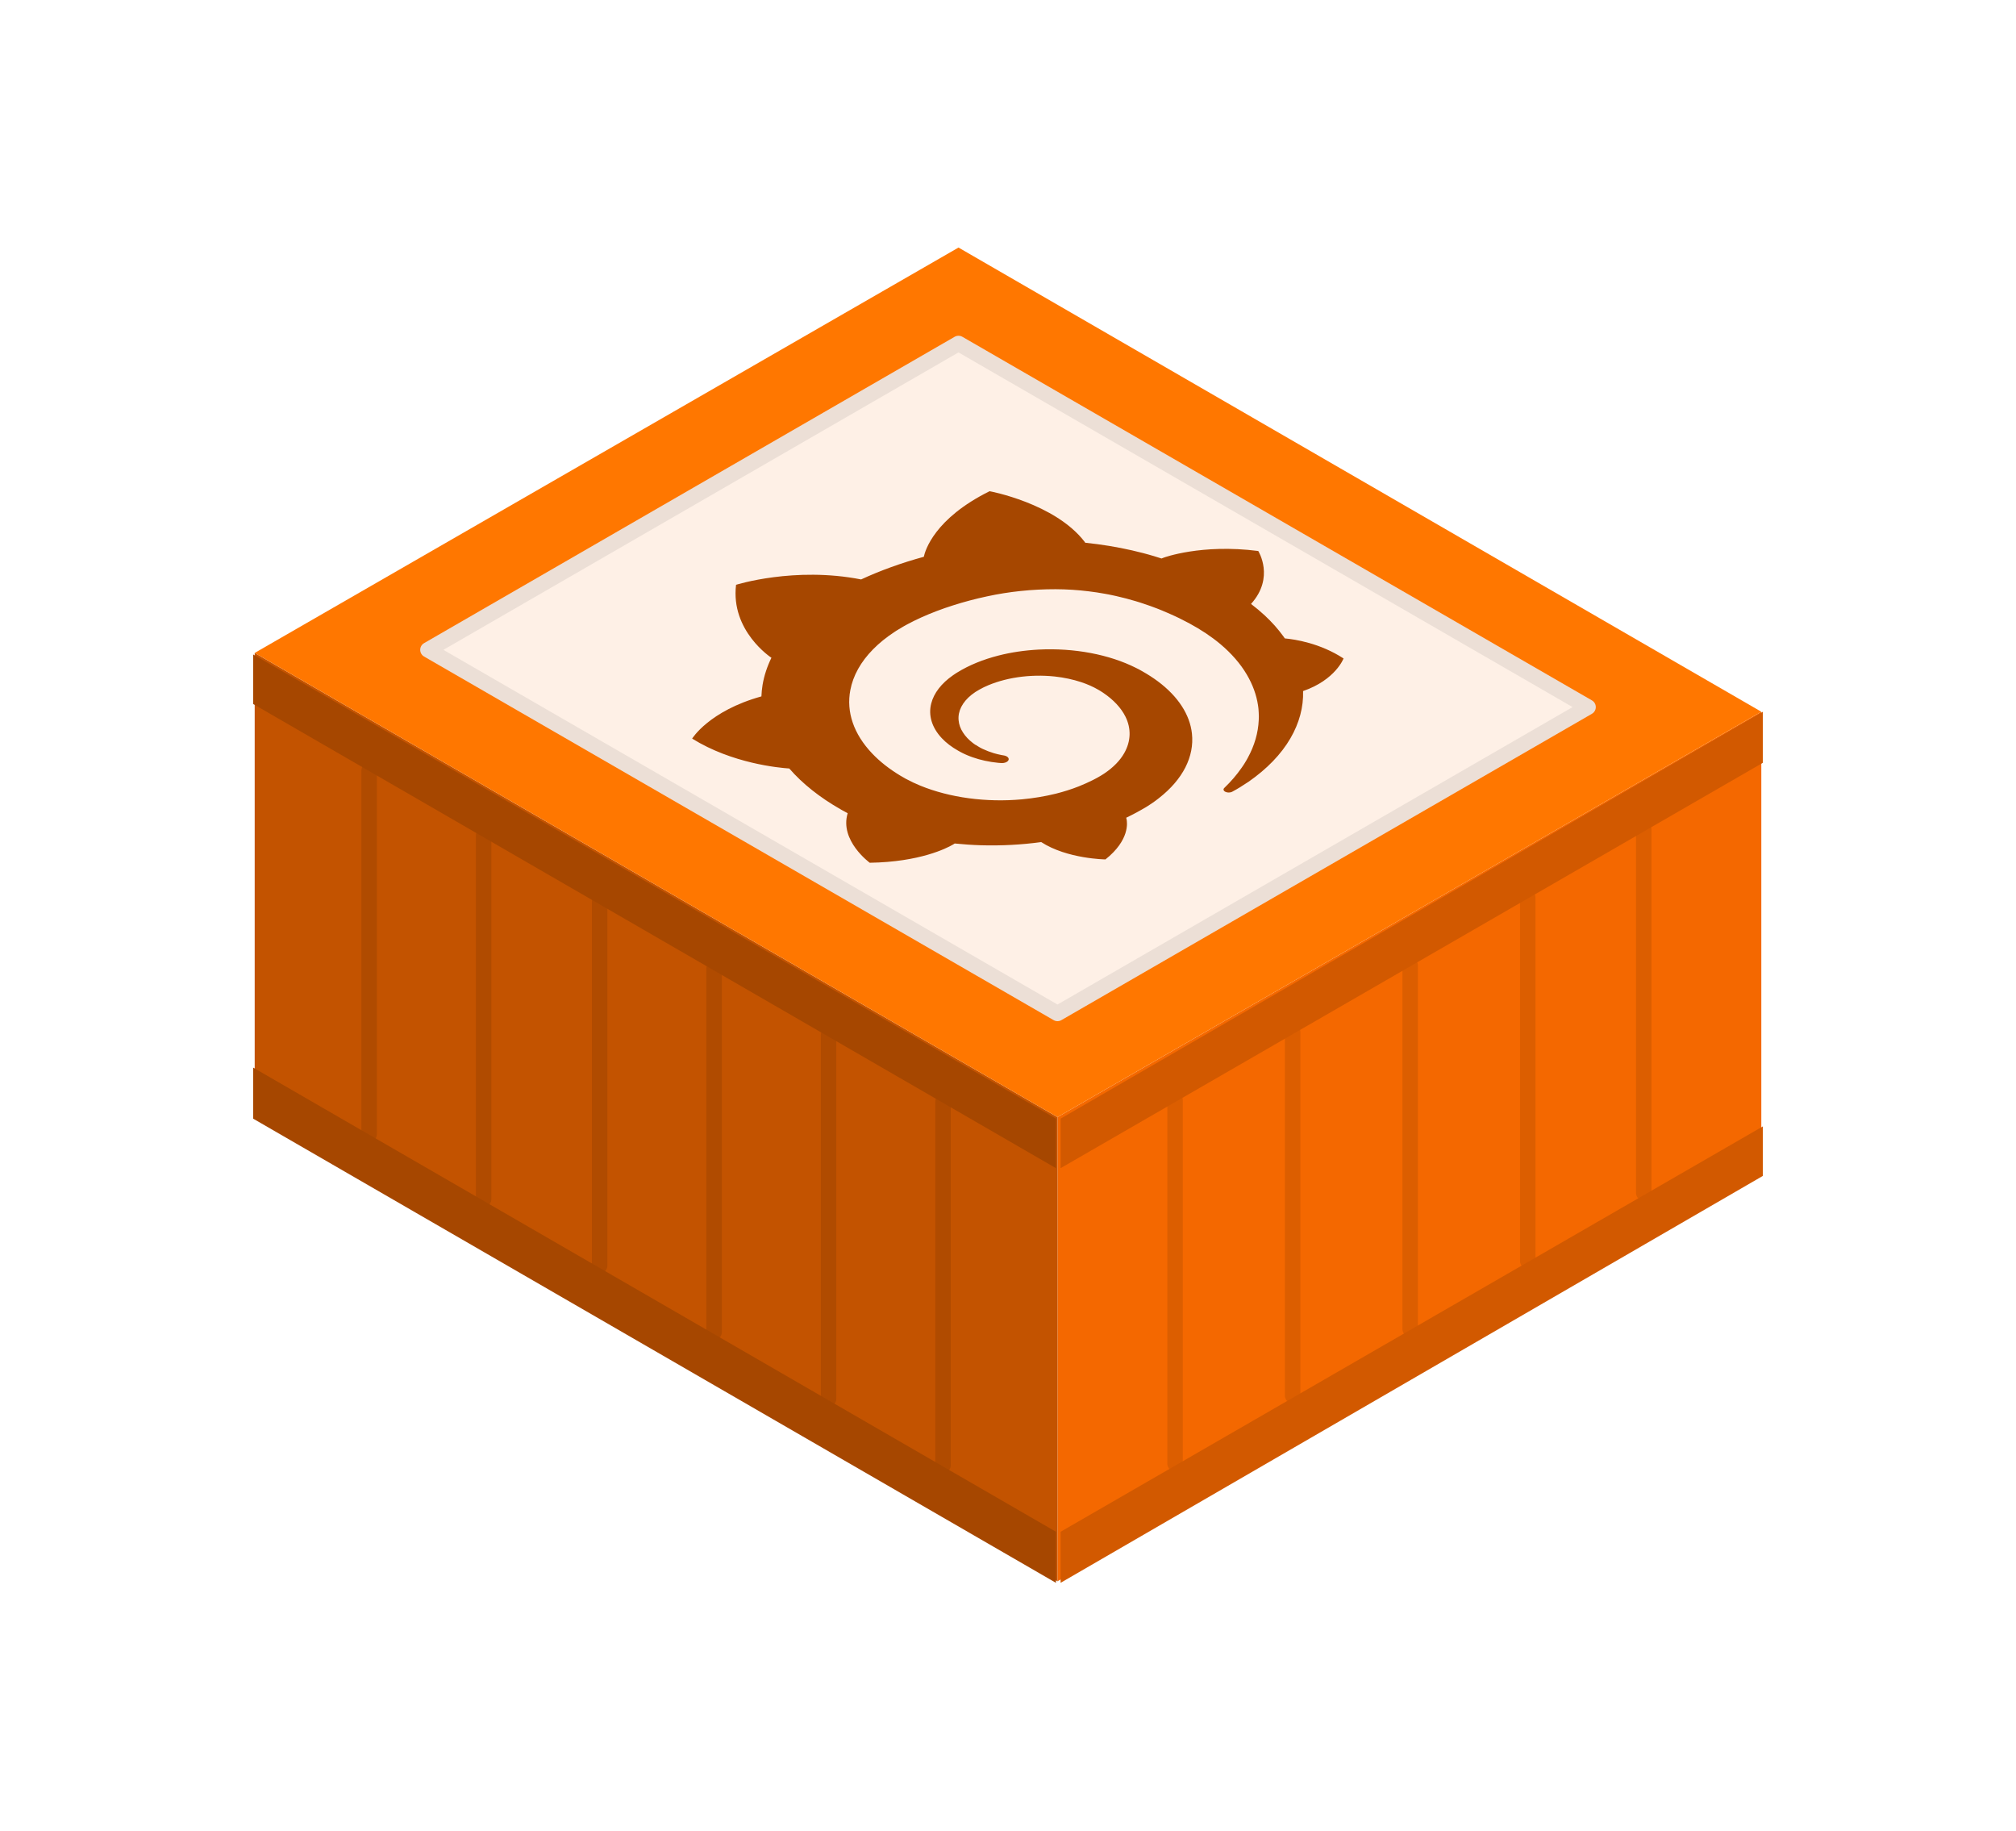
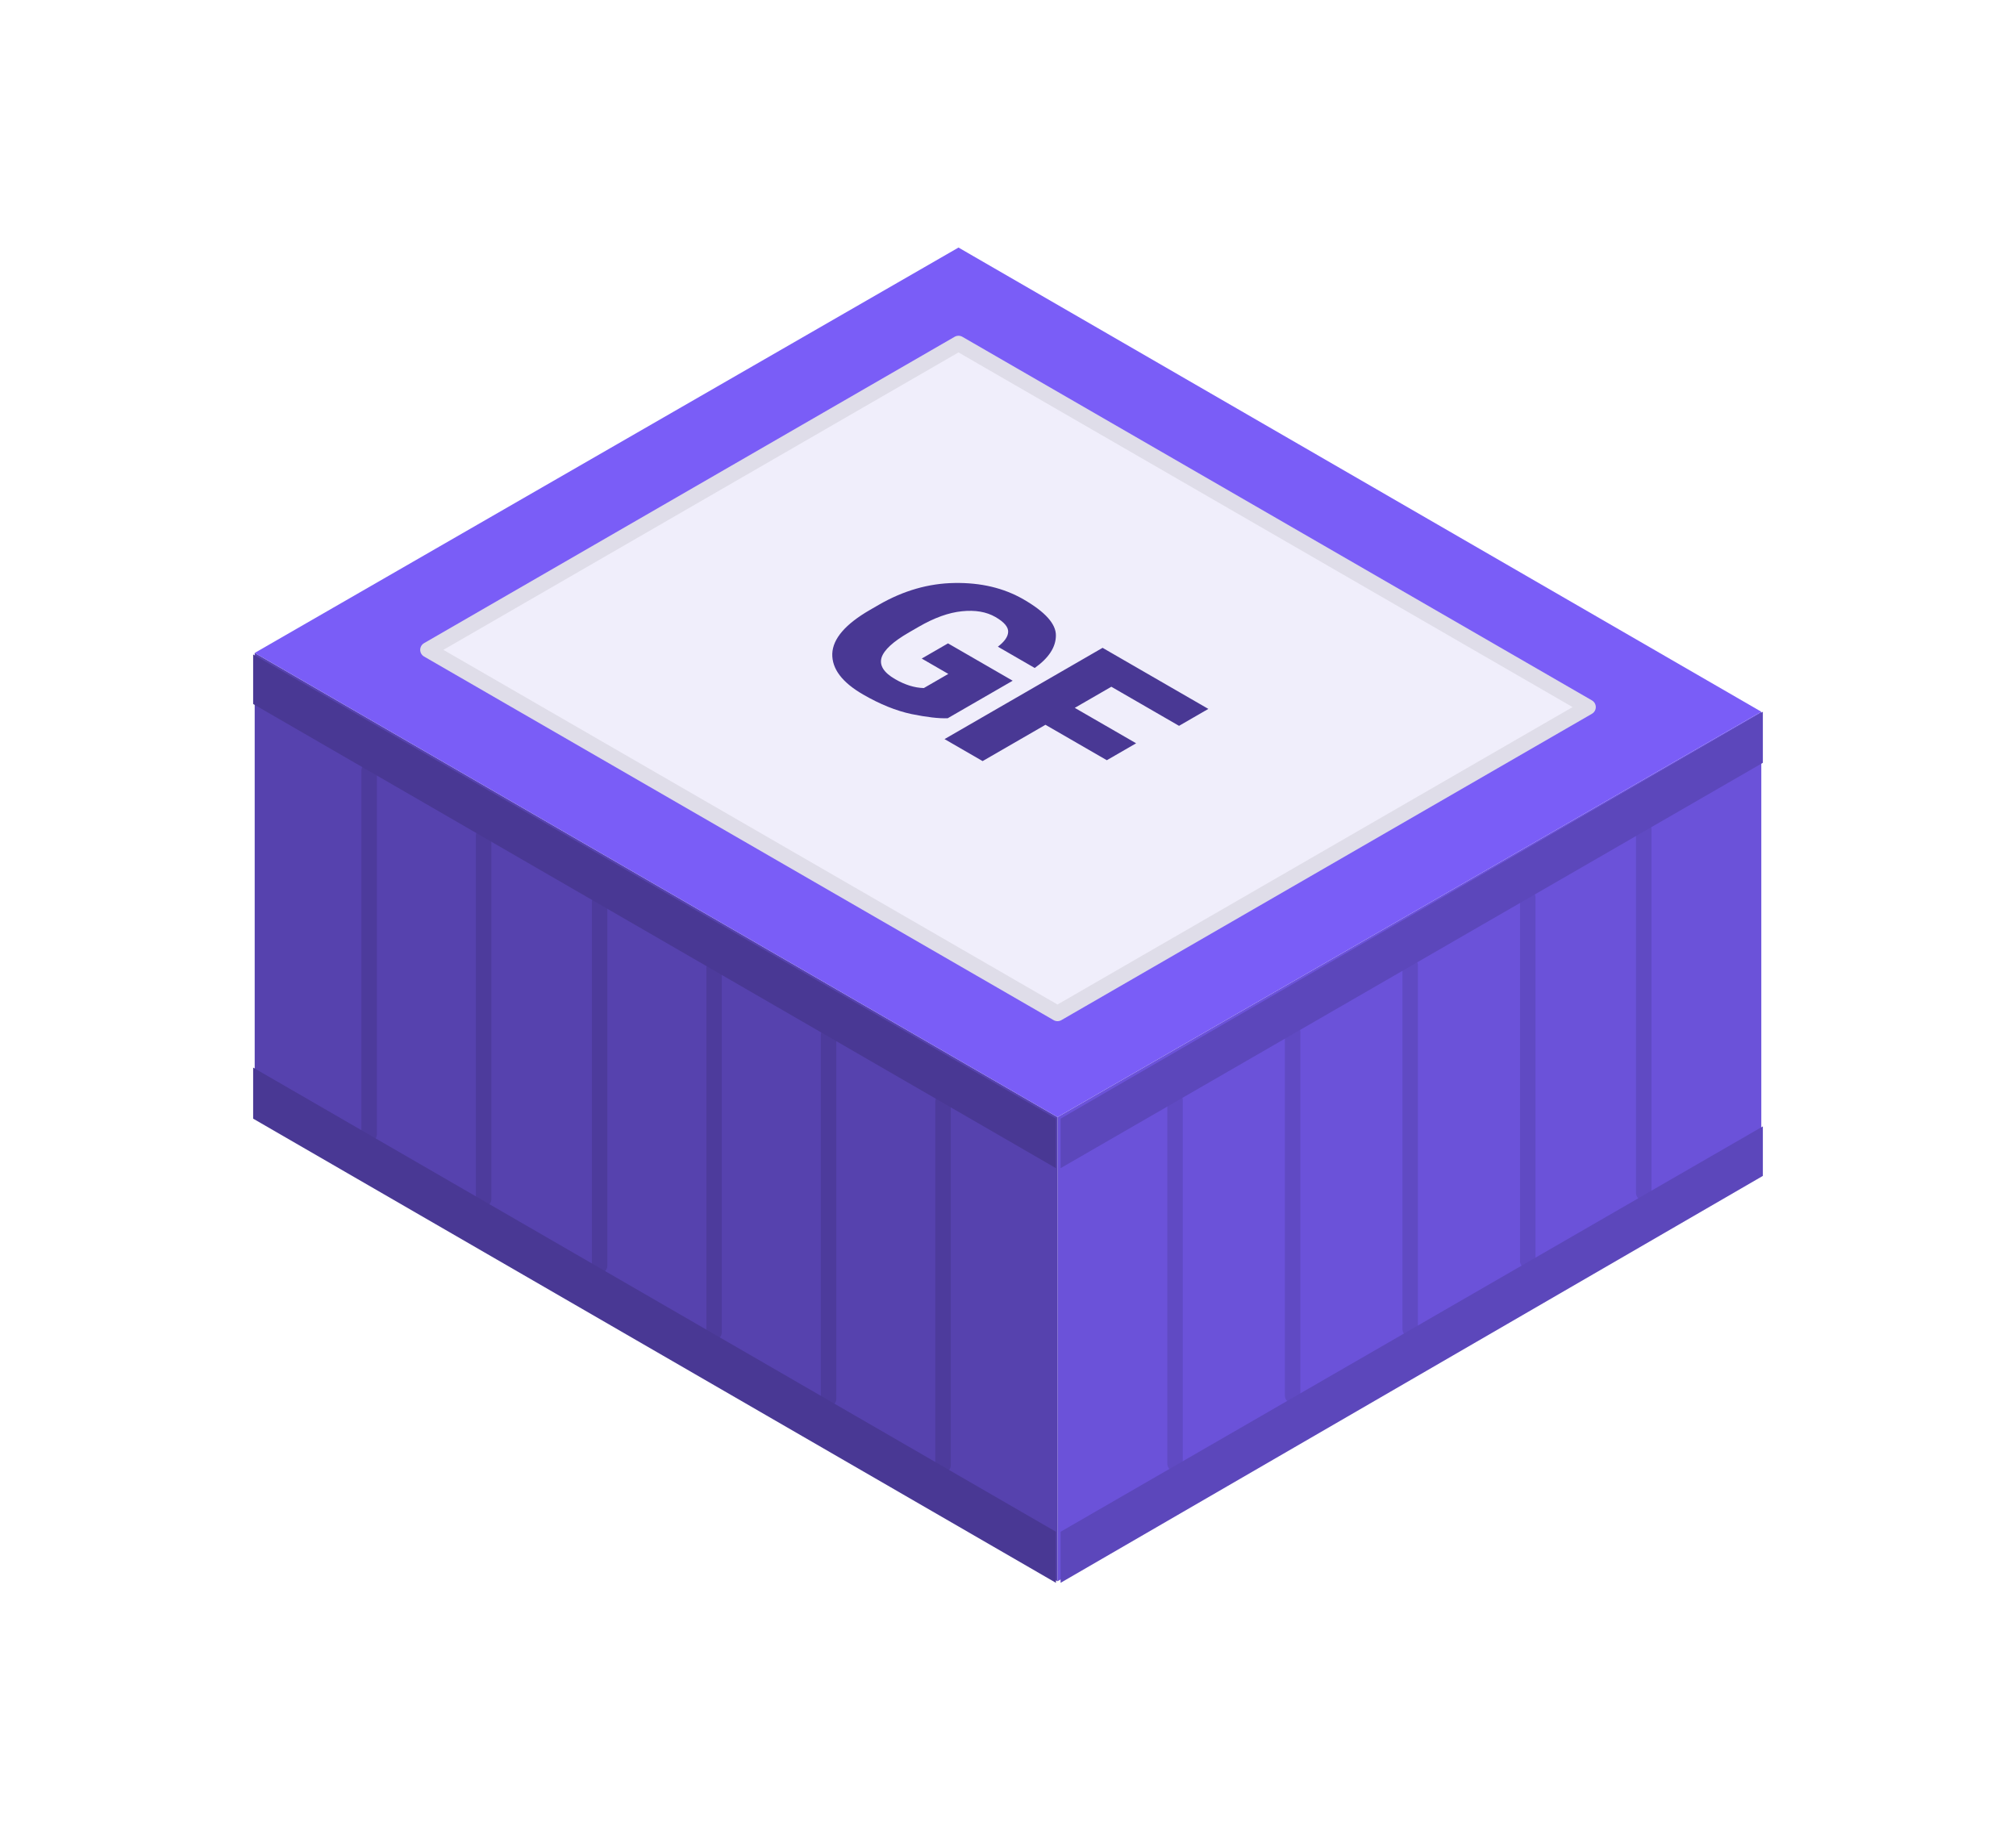
<svg xmlns="http://www.w3.org/2000/svg" viewBox="-64.8 -74.1 129.6 118.3" width="130" height="118" role="presentation" aria-hidden="true">
  <g font-family="system-ui, -apple-system, 'Segoe UI', Roboto, 'Helvetica Neue', sans-serif">
-     <polygon points="48.7,1.9 3.2,28.1 3.2,-1.9 48.7,-28.1" fill="#f46800" />
-     <polygon points="-48.7,-1.9 3.2,28.1 3.2,-1.9 -48.7,-31.9" fill="#c35300" />
-     <polygon points="-3.2,-58.1 48.7,-28.1 3.2,-1.9 -48.7,-31.9" fill="#ff7700" />
-     <line x1="41.1" y1="3.0" x2="41.1" y2="-20.5" stroke="#dc5e00" stroke-width="1.0" stroke-linecap="round" />
-     <line x1="33.6" y1="7.4" x2="33.6" y2="-16.1" stroke="#dc5e00" stroke-width="1.0" stroke-linecap="round" />
-     <line x1="26.0" y1="11.8" x2="26.0" y2="-11.7" stroke="#dc5e00" stroke-width="1.0" stroke-linecap="round" />
-     <line x1="18.4" y1="16.1" x2="18.4" y2="-7.4" stroke="#dc5e00" stroke-width="1.0" stroke-linecap="round" />
-     <line x1="10.8" y1="20.5" x2="10.8" y2="-3.0" stroke="#dc5e00" stroke-width="1.0" stroke-linecap="round" />
-     <line x1="-41.3" y1="-0.8" x2="-41.3" y2="-24.3" stroke="#b04b00" stroke-width="1.0" stroke-linecap="round" />
-     <line x1="-33.9" y1="3.4" x2="-33.9" y2="-20.1" stroke="#b04b00" stroke-width="1.0" stroke-linecap="round" />
-     <line x1="-26.4" y1="7.7" x2="-26.4" y2="-15.8" stroke="#b04b00" stroke-width="1.0" stroke-linecap="round" />
-     <line x1="-19.0" y1="12.0" x2="-19.0" y2="-11.5" stroke="#b04b00" stroke-width="1.0" stroke-linecap="round" />
-     <line x1="-11.6" y1="16.3" x2="-11.6" y2="-7.2" stroke="#b04b00" stroke-width="1.0" stroke-linecap="round" />
-     <line x1="-4.2" y1="20.6" x2="-4.2" y2="-2.9" stroke="#b04b00" stroke-width="1.0" stroke-linecap="round" />
-     <polygon points="48.8,1.9 3.4,28.2 3.4,24.9 48.8,-1.3" fill="#d25900" />
-     <polygon points="-48.8,-1.8 3.1,28.2 3.1,24.9 -48.8,-5.1" fill="#a64700" />
-     <polygon points="48.8,-24.8 3.4,1.4 3.4,-1.8 48.8,-28.1" fill="#d25900" />
-     <polygon points="-48.8,-28.6 3.1,1.4 3.1,-1.8 -48.8,-31.8" fill="#a64700" />
-     <polygon points="-3.2,-51.9 37.5,-28.4 3.2,-8.6 -37.5,-32.1" fill="#fef0e6" stroke="#ecdfd6" stroke-width="1.0" stroke-linejoin="round" />
-     <g fill="#a64700" transform="matrix(1.2503 0.7219 -1.2503 0.7219 0.00 -47.83)">
-       <path d="M23.02 10.59a8.578 8.578 0 0 0-.862-3.034 8.911 8.911 0 0 0-1.789-2.445c.337-1.342-.413-2.505-.413-2.505-1.292-.08-2.113.4-2.416.62-.052-.02-.102-.044-.154-.064-.22-.089-.446-.172-.677-.247-.231-.073-.47-.14-.711-.197a9.867 9.867 0 0 0-.875-.161C14.557.753 12.94 0 12.94 0c-1.804 1.145-2.147 2.744-2.147 2.744l-.018.093c-.098.029-.2.057-.298.088-.138.042-.275.094-.413.143-.138.055-.275.107-.41.166a8.869 8.869 0 0 0-1.557.87l-.063-.029c-2.497-.955-4.716.195-4.716.195-.203 2.658.996 4.33 1.235 4.636a11.608 11.608 0 0 0-.607 2.635C1.636 12.677.953 15.014.953 15.014c1.926 2.214 4.171 2.351 4.171 2.351.003-.002.006-.002.006-.005.285.509.615.994.986 1.446.156.19.32.371.488.548-.704 2.009.099 3.68.099 3.68 2.144.08 3.553-.937 3.849-1.173a9.784 9.784 0 0 0 3.164.501h.08l.055-.003.107-.002.103-.005.003.002c1.01 1.44 2.788 1.646 2.788 1.646 1.264-1.332 1.337-2.653 1.337-2.94v-.058c0-.02-.003-.039-.003-.06.265-.187.52-.387.758-.6a7.875 7.875 0 0 0 1.415-1.7c1.43.083 2.437-.885 2.437-.885-.236-1.49-1.085-2.216-1.264-2.354l-.018-.013-.016-.013a.217.217 0 0 1-.031-.02c.008-.092.016-.18.02-.27.011-.162.016-.323.016-.48v-.253l-.005-.098-.008-.135a1.891 1.891 0 0 0-.01-.13c-.003-.042-.008-.083-.013-.125l-.016-.124-.018-.122a6.215 6.215 0 0 0-2.032-3.73 6.015 6.015 0 0 0-3.222-1.46 6.292 6.292 0 0 0-.85-.048l-.107.002h-.063l-.044.003-.104.008a4.777 4.777 0 0 0-3.335 1.695c-.332.4-.592.84-.768 1.297a4.594 4.594 0 0 0-.312 1.817l.003.091c.005.055.007.11.013.164a3.615 3.615 0 0 0 .698 1.82 3.53 3.53 0 0 0 1.827 1.282c.33.098.66.14.971.137.039 0 .078 0 .114-.002l.063-.003c.02 0 .041-.003.062-.003.034-.002.065-.007.099-.01.007 0 .018-.003.028-.003l.031-.005.06-.008a1.18 1.18 0 0 0 .112-.02c.036-.008.072-.013.109-.024a2.634 2.634 0 0 0 .914-.415c.028-.02.056-.041.085-.065a.248.248 0 0 0 .039-.35.244.244 0 0 0-.309-.06l-.078.042c-.09.044-.184.083-.283.116a2.476 2.476 0 0 1-.475.096c-.028.003-.054.006-.083.006l-.083.002c-.026 0-.054 0-.08-.002l-.102-.006h-.012l-.024.006c-.016-.003-.031-.003-.044-.006-.031-.002-.06-.007-.091-.01a2.59 2.59 0 0 1-.724-.213 2.557 2.557 0 0 1-.667-.438 2.52 2.52 0 0 1-.805-1.475 2.306 2.306 0 0 1-.029-.444l.006-.122v-.023l.002-.031c.003-.021.003-.04.005-.06a3.163 3.163 0 0 1 1.352-2.29 3.12 3.12 0 0 1 .937-.43 2.946 2.946 0 0 1 .776-.101h.06l.07.002.045.003h.026l.07.005a4.041 4.041 0 0 1 1.635.49 3.94 3.94 0 0 1 1.602 1.662 3.77 3.77 0 0 1 .397 1.414l.005.076.003.075c.002.026.002.05.002.075 0 .024.003.052 0 .07v.065l-.002.073-.008.174a6.195 6.195 0 0 1-.08.639 5.1 5.1 0 0 1-.267.927 5.31 5.31 0 0 1-.624 1.13 5.052 5.052 0 0 1-3.237 2.014 4.82 4.82 0 0 1-.649.066l-.039.003h-.287a6.607 6.607 0 0 1-1.716-.265 6.776 6.776 0 0 1-3.4-2.274 6.75 6.75 0 0 1-.746-1.15 6.616 6.616 0 0 1-.714-2.596l-.005-.083-.002-.02v-.056l-.003-.073v-.096l-.003-.104v-.07l.003-.163c.008-.22.026-.45.054-.678a8.707 8.707 0 0 1 .28-1.355c.128-.444.286-.872.473-1.277a7.04 7.04 0 0 1 1.456-2.1 5.925 5.925 0 0 1 .953-.763c.169-.111.343-.213.524-.306.089-.05.182-.091.273-.135.047-.02.093-.042.138-.062a7.177 7.177 0 0 1 .714-.267l.145-.045c.049-.015.098-.026.148-.041.098-.029.197-.052.296-.076.049-.013.1-.02.15-.033l.15-.032.151-.028.076-.013.075-.01.153-.024c.057-.01.114-.013.171-.023l.169-.021c.036-.003.073-.008.106-.01l.073-.008.036-.003.042-.002c.057-.003.114-.008.171-.01l.086-.006h.023l.037-.003.145-.007a7.999 7.999 0 0 1 1.708.125 7.917 7.917 0 0 1 2.048.68 8.253 8.253 0 0 1 1.672 1.09l.09.077.089.078c.06.052.114.107.171.159.057.052.112.106.166.16.052.055.107.107.159.164a8.671 8.671 0 0 1 1.41 1.978c.012.026.028.052.04.078l.04.078.075.156c.023.051.05.1.07.153l.065.15a8.848 8.848 0 0 1 .45 1.34.19.19 0 0 0 .201.142.186.186 0 0 0 .172-.184c.01-.246.002-.532-.024-.856z" />
+     <polygon points="48.7,1.9 3.2,28.1 3.2,-1.9 48.7,-28.1" fill="#6b52d9" />
+     <polygon points="-48.7,-1.9 3.2,28.1 3.2,-1.9 -48.7,-31.9" fill="#5642ae" />
+     <polygon points="-3.2,-58.1 48.7,-28.1 3.2,-1.9 -48.7,-31.9" fill="#7a5df7" />
+     <line x1="41.1" y1="3.0" x2="41.1" y2="-20.5" stroke="#604ac3" stroke-width="1.0" stroke-linecap="round" />
+     <line x1="33.6" y1="7.4" x2="33.6" y2="-16.1" stroke="#604ac3" stroke-width="1.0" stroke-linecap="round" />
+     <line x1="26.0" y1="11.8" x2="26.0" y2="-11.7" stroke="#604ac3" stroke-width="1.0" stroke-linecap="round" />
+     <line x1="18.4" y1="16.1" x2="18.4" y2="-7.4" stroke="#604ac3" stroke-width="1.0" stroke-linecap="round" />
+     <line x1="10.8" y1="20.5" x2="10.8" y2="-3.0" stroke="#604ac3" stroke-width="1.0" stroke-linecap="round" />
+     <line x1="-41.3" y1="-0.8" x2="-41.3" y2="-24.3" stroke="#4d3b9c" stroke-width="1.0" stroke-linecap="round" />
+     <line x1="-33.9" y1="3.4" x2="-33.9" y2="-20.1" stroke="#4d3b9c" stroke-width="1.0" stroke-linecap="round" />
+     <line x1="-26.4" y1="7.7" x2="-26.4" y2="-15.8" stroke="#4d3b9c" stroke-width="1.0" stroke-linecap="round" />
+     <line x1="-19.0" y1="12.0" x2="-19.0" y2="-11.5" stroke="#4d3b9c" stroke-width="1.0" stroke-linecap="round" />
+     <line x1="-11.6" y1="16.3" x2="-11.6" y2="-7.2" stroke="#4d3b9c" stroke-width="1.0" stroke-linecap="round" />
+     <line x1="-4.2" y1="20.6" x2="-4.2" y2="-2.9" stroke="#4d3b9c" stroke-width="1.0" stroke-linecap="round" />
+     <polygon points="48.8,1.9 3.4,28.2 3.4,24.9 48.8,-1.3" fill="#5c47bb" />
+     <polygon points="-48.8,-1.8 3.1,28.2 3.1,24.9 -48.8,-5.1" fill="#493894" />
+     <polygon points="48.8,-24.8 3.4,1.4 3.4,-1.8 48.8,-28.1" fill="#5c47bb" />
+     <polygon points="-48.8,-28.6 3.1,1.4 3.1,-1.8 -48.8,-31.8" fill="#493894" />
+     <polygon points="-3.2,-51.9 37.5,-28.4 3.2,-8.6 -37.5,-32.1" fill="#f0eefb" stroke="#dfdde9" stroke-width="1.0" stroke-linejoin="round" />
+     <g fill="#493894" transform="matrix(1.2503 0.7219 -1.2503 0.7219 0.00 -47.83)">
+       <text x="12" y="12.6" font-size="11.5" font-weight="800" font-family="system-ui, -apple-system, 'Segoe UI', Roboto, 'Helvetica Neue', sans-serif" text-anchor="middle" dominant-baseline="central" letter-spacing="-0.3">GF</text>
    </g>
  </g>
</svg>
